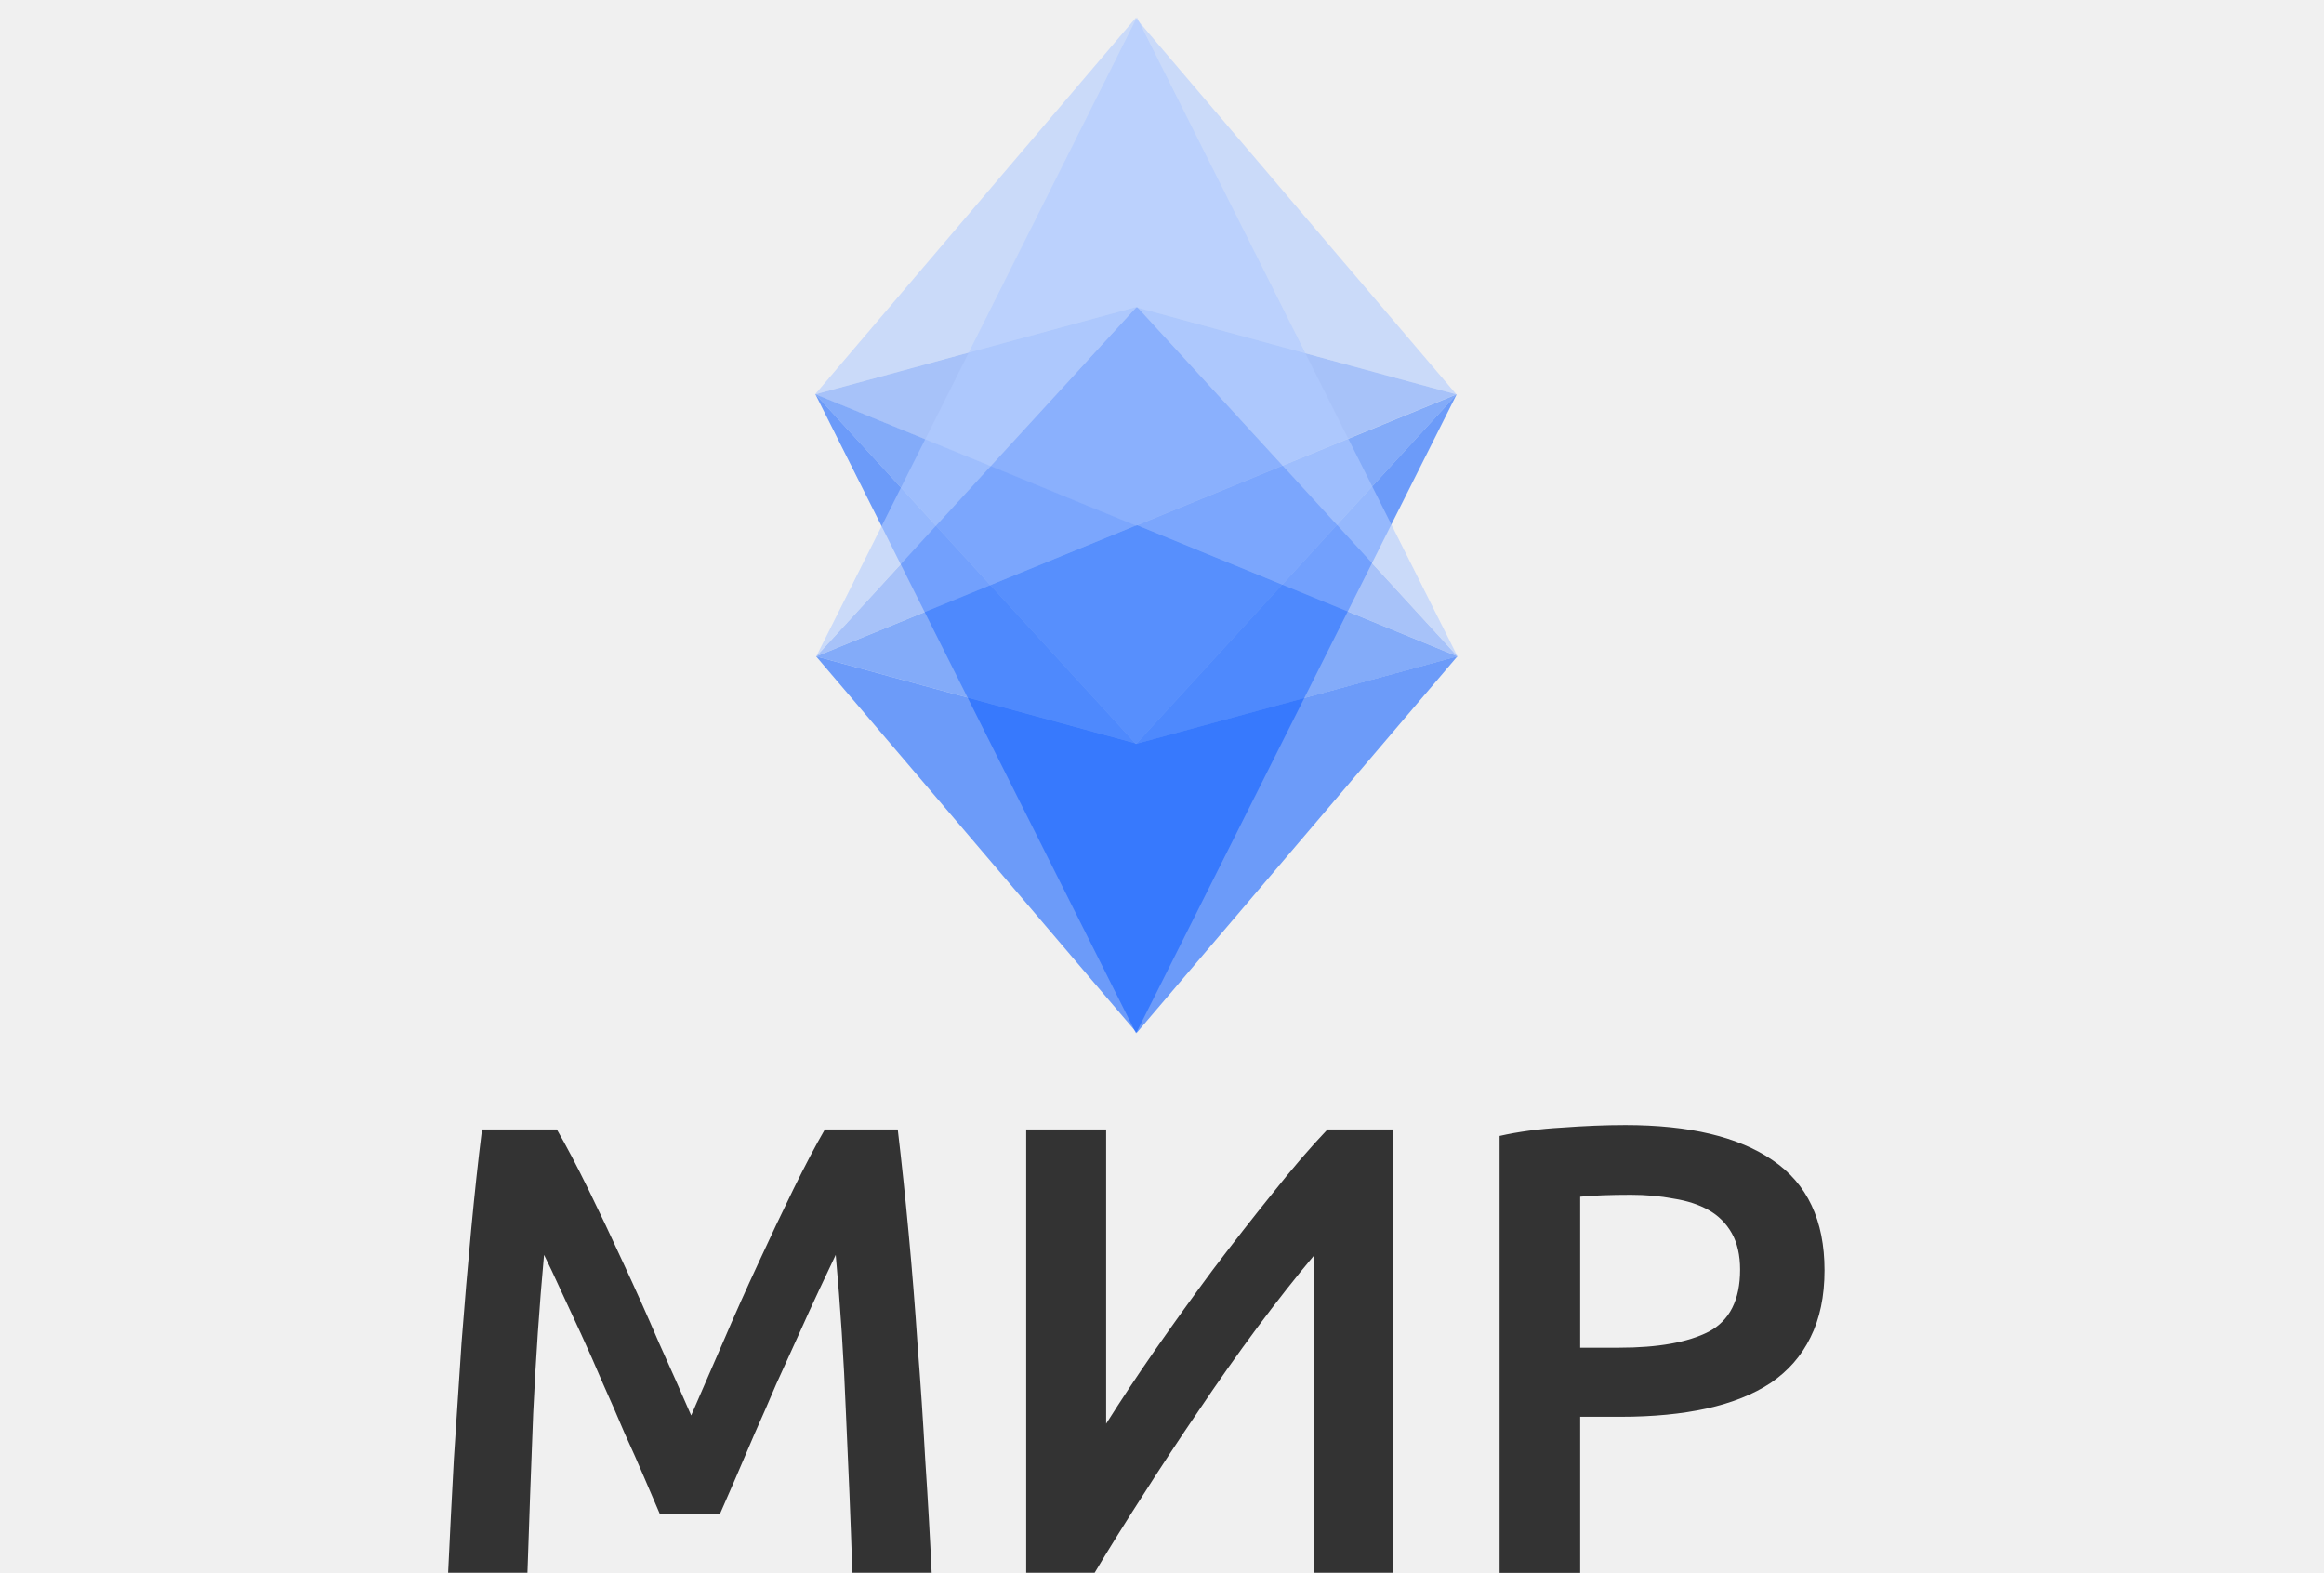
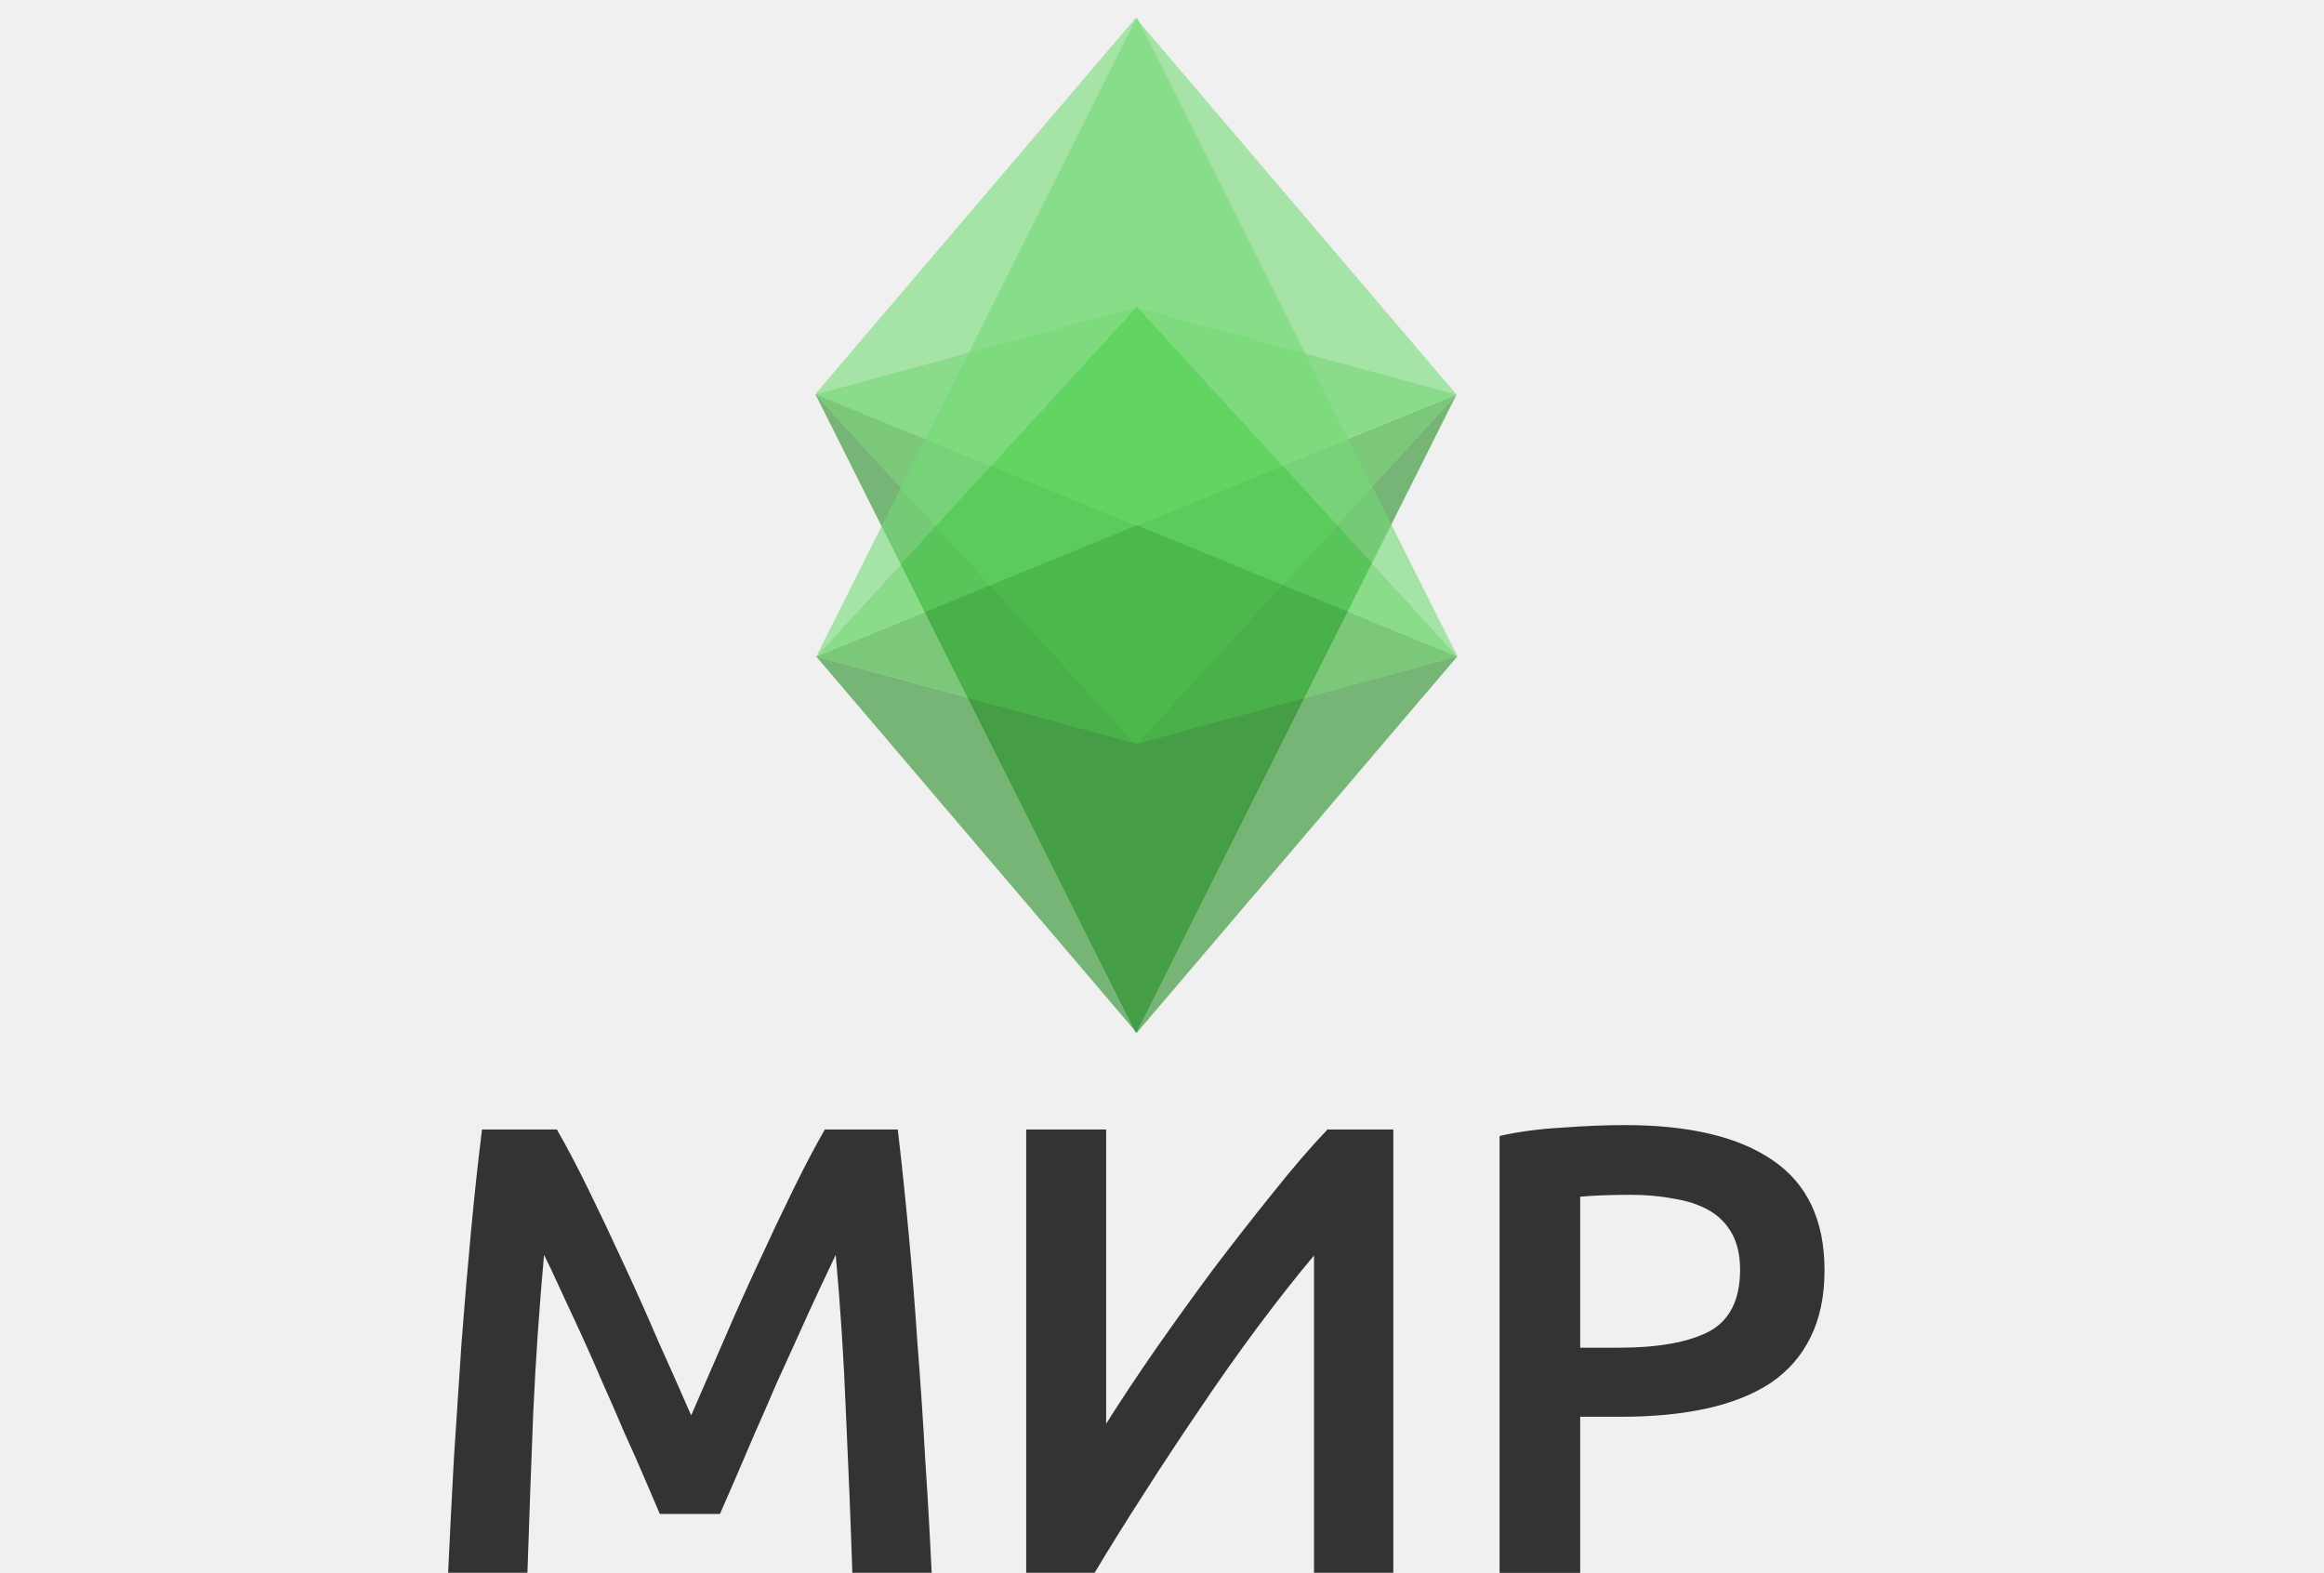
<svg xmlns="http://www.w3.org/2000/svg" width="81.92" height="55.421" viewBox="0 0 85334 57730" shape-rendering="geometricPrecision" text-rendering="geometricPrecision" image-rendering="optimizeQuality" fill-rule="evenodd" clip-rule="evenodd" version="1.1" id="svg12">
  <defs id="defs4">
    <style id="style2">
    .fil0 {fill:white}
   </style>
  </defs>
  <g style="clip-rule:evenodd;fill:#333333;fill-rule:evenodd;stroke-width:29.57;image-rendering:optimizeQuality;shape-rendering:geometricPrecision;text-rendering:geometricPrecision" aria-label="МИР" transform="matrix(35.22799,0,0,35.22799,103549.59,-171412.5)" id="g7960">
    <path d="m -2359,6043 q 14.667,25.333 32.667,62 18,36.667 36.667,77.333 18.667,40 36.667,82 18.667,41.333 34,76.667 15.333,-35.333 33.333,-76.667 18,-42 36.667,-82 18.667,-40.667 36.667,-77.333 18,-36.667 32.667,-62 h 76 q 6,50.667 11.333,108 5.333,56.667 9.333,116.67 4.667,59.333 8,120 4,60 6.667,117.33 h -82.667 q -2.667,-80.667 -6.667,-166 -3.333,-85.333 -10.667,-165.33 -7.333,15.333 -17.333,36.667 -10,21.333 -21.333,46.667 -11.333,24.667 -23.333,51.333 -11.333,26.667 -22.667,52 -10.667,24.667 -20,46.667 -9.333,21.333 -16,36.667 h -62.667 q -6.667,-15.333 -16,-37.333 -9.333,-22 -20.667,-46.667 -10.667,-25.333 -22.667,-52 -11.333,-26.667 -22.667,-51.333 -11.333,-24.667 -21.333,-46 -10,-22 -17.333,-36.667 -7.333,80 -11.333,165.33 -3.333,85.333 -6,166 h -82.667 q 2.667,-57.333 6,-118.67 4,-61.333 8,-121.33 4.667,-60.667 10,-117.33 5.333,-56.667 11.333,-104.67 z" id="path7954" style="fill:#333333;stroke-width:29.57" />
    <path d="m -1869.8,6505 v -462 h 83.333 v 306.67 q 22.667,-36 51.333,-77.333 29.333,-42 60,-83.333 31.333,-41.333 62,-79.333 30.667,-38.667 57.333,-66.667 h 68.667 v 462 h -82.667 v -330.67 q -28,33.333 -59.333,75.333 -30.667,41.333 -60.667,86 -30,44 -58,88 -28,43.333 -50.667,81.333 z" id="path7956" style="fill:#333333;stroke-width:29.57" />
    <path d="m -1245.7,6038.4 q 100.67,0 154,36.667 54,36.667 54,114.67 0,40.667 -14.667,70 -14,28.667 -41.333,47.333 -27.333,18 -66.667,26.667 -39.333,8.667 -90,8.667 h -42 v 162.67 h -84 v -455.33 q 29.333,-6.667 64.667,-8.667 36,-2.667 66,-2.667 z m 6,72.667 q -32,0 -52.667,2 v 157.33 h 40.667 q 60.667,0 93.333,-16.667 32.667,-17.333 32.667,-64.667 0,-22.667 -8.667,-38 -8.667,-15.333 -24,-24 -15.333,-8.667 -36.667,-12 -20.667,-4 -44.667,-4 z" id="path7958" style="fill:#333333;stroke-width:29.57" />
  </g>
-   <g id="g4815" transform="matrix(1.047762,0,0,1.047762,29649.492,-10944.746)" style="stroke-width:0.954">
-     <g style="clip-rule:evenodd;opacity:0.6;fill:#b1cbff;fill-rule:evenodd;stroke-width:59.519;image-rendering:optimizeQuality;shape-rendering:geometricPrecision;text-rendering:geometricPrecision" transform="matrix(16.70382,0,0,16.70382,299784.84,-85117.43)" id="g7964">
-       <path style="opacity:1;fill:#b1cbff;stroke-width:59.519" d="m -21246,2422.1 -672.67,789.72 672.67,-183.04 672.67,183.04 z" transform="translate(3987.6,3336.5)" id="path7962" />
-     </g>
-     <g style="clip-rule:evenodd;opacity:0.6;fill:#76a4ff;fill-rule:evenodd;stroke-width:59.519;image-rendering:optimizeQuality;shape-rendering:geometricPrecision;text-rendering:geometricPrecision" transform="matrix(16.70382,0,0,16.70382,299784.84,-85117.43)" id="g7968">
-       <path style="opacity:1;fill:#76a4ff;stroke-width:59.519" d="m -21246,3028.8 -672.67,183.04 672.67,275.47 672.67,-275.47 z" transform="translate(3987.6,3336.5)" id="path7966" />
-     </g>
-     <g style="clip-rule:evenodd;opacity:0.6;fill:#3b7dff;fill-rule:evenodd;stroke-width:59.519;image-rendering:optimizeQuality;shape-rendering:geometricPrecision;text-rendering:geometricPrecision" transform="matrix(16.70382,0,0,16.70382,299784.84,-85117.43)" id="g7972">
-       <path style="opacity:1;fill:#3b7dff;stroke-width:59.519" d="m -21918,3211.8 672.67,733.65 672.67,-733.65 -672.67,275.47 z" transform="translate(3987.6,3336.5)" id="path7970" />
-     </g>
-     <g style="clip-rule:evenodd;opacity:0.6;fill:#1463ff;fill-rule:evenodd;stroke-width:59.519;image-rendering:optimizeQuality;shape-rendering:geometricPrecision;text-rendering:geometricPrecision" transform="matrix(16.70382,0,0,16.70382,299784.84,-85117.43)" id="g7976">
-       <path style="opacity:1;fill:#1463ff;stroke-width:59.519" d="m -21918,3211.8 672.67,1340.5 672.67,-1340.5 -672.67,733.65 z" transform="translate(3987.6,3336.5)" id="path7974" />
-     </g>
-     <g style="clip-rule:evenodd;opacity:0.6;fill:#1463ff;fill-rule:evenodd;stroke-width:59.519;image-rendering:optimizeQuality;shape-rendering:geometricPrecision;text-rendering:geometricPrecision" transform="matrix(-16.70382,0,0,-16.70382,-276730.17,142827.83)" id="g7980">
-       <path style="opacity:1;fill:#1463ff;stroke-width:59.519" d="m -23795,3805.1 672.67,789.72 672.67,-789.72 -672.67,183.04 z" transform="rotate(180,-20190,5176.7)" id="path7978" />
-     </g>
-     <g style="clip-rule:evenodd;opacity:0.6;fill:#3b7dff;fill-rule:evenodd;stroke-width:59.519;image-rendering:optimizeQuality;shape-rendering:geometricPrecision;text-rendering:geometricPrecision" transform="matrix(-16.70382,0,0,-16.70382,-276730.17,142827.83)" id="g7984">
-       <path style="opacity:1;fill:#3b7dff;stroke-width:59.519" d="m -23122,3529.7 -672.67,275.47 672.67,183.04 672.67,-183.04 z" transform="rotate(180,-20190,5176.7)" id="path7982" />
-     </g>
-     <g style="clip-rule:evenodd;opacity:0.6;fill:#76a4ff;fill-rule:evenodd;stroke-width:59.519;image-rendering:optimizeQuality;shape-rendering:geometricPrecision;text-rendering:geometricPrecision" transform="matrix(-16.70382,0,0,-16.70382,-276730.17,142827.83)" id="g7988">
-       <path style="opacity:1;fill:#76a4ff;stroke-width:59.519" d="m -23122,3071.5 -672.67,733.65 672.67,-275.47 672.67,275.47 z" transform="rotate(180,-20190,5176.7)" id="path7986" />
-     </g>
-     <g style="clip-rule:evenodd;opacity:0.6;fill:#b1cbff;fill-rule:evenodd;stroke-width:59.519;image-rendering:optimizeQuality;shape-rendering:geometricPrecision;text-rendering:geometricPrecision" transform="matrix(-16.70382,0,0,-16.70382,-276730.17,142827.83)" id="g7992">
-       <path style="opacity:1;fill:#b1cbff;stroke-width:59.519" d="m -23122,2464.6 -672.67,1340.5 672.67,-733.65 672.67,733.65 z" transform="rotate(180,-20190,5176.7)" id="path7990" />
-     </g>
+   <g id="g7964" transform="matrix(17.50164,0,0,17.50164,343752.75,-100127.58)" style="clip-rule:evenodd;opacity:0.6;fill:#75db75;fill-rule:evenodd;stroke-width:59.519;image-rendering:optimizeQuality;shape-rendering:geometricPrecision;text-rendering:geometricPrecision;fill-opacity:1">
+     <path id="path7962" transform="translate(3987.6,3336.5)" d="m -21246,2422.1 -672.67,789.72 672.67,-183.04 672.67,183.04 z" style="opacity:1;fill:#75db75;stroke-width:59.519;fill-opacity:1" />
+   </g>
+   <g id="g7968" transform="matrix(17.50164,0,0,17.50164,343752.75,-100127.58)" style="clip-rule:evenodd;opacity:0.6;fill:#46cf46;fill-rule:evenodd;stroke-width:59.519;image-rendering:optimizeQuality;shape-rendering:geometricPrecision;text-rendering:geometricPrecision;fill-opacity:1">
+     <path id="path7966" transform="translate(3987.6,3336.5)" d="m -21246,3028.8 -672.67,183.04 672.67,275.47 672.67,-275.47 z" style="opacity:1;fill:#46cf46;stroke-width:59.519;fill-opacity:1" />
+   </g>
+   <g id="g7972" transform="matrix(17.50164,0,0,17.50164,343752.75,-100127.58)" style="clip-rule:evenodd;opacity:0.6;fill:#2dad2d;fill-rule:evenodd;stroke-width:59.519;image-rendering:optimizeQuality;shape-rendering:geometricPrecision;text-rendering:geometricPrecision;fill-opacity:1">
+     <path id="path7970" transform="translate(3987.6,3336.5)" d="m -21918,3211.8 672.67,733.65 672.67,-733.65 -672.67,275.47 z" style="opacity:1;fill:#2dad2d;stroke-width:59.519;fill-opacity:1" />
+   </g>
+   <g id="g7976" transform="matrix(17.50164,0,0,17.50164,343752.75,-100127.58)" style="clip-rule:evenodd;opacity:0.6;fill:#258e25;fill-rule:evenodd;stroke-width:59.519;image-rendering:optimizeQuality;shape-rendering:geometricPrecision;text-rendering:geometricPrecision;fill-opacity:1">
+     <path id="path7974" transform="translate(3987.6,3336.5)" d="m -21918,3211.8 672.67,1340.5 672.67,-1340.5 -672.67,733.65 z" style="opacity:1;fill:#258e25;stroke-width:59.519;fill-opacity:1" />
+   </g>
+   <g id="g7980" transform="matrix(-17.50164,0,0,-17.50164,-260297.95,138704.87)" style="clip-rule:evenodd;opacity:0.6;fill:#258e25;fill-rule:evenodd;stroke-width:59.519;image-rendering:optimizeQuality;shape-rendering:geometricPrecision;text-rendering:geometricPrecision;fill-opacity:1">
+     <path id="path7978" transform="rotate(180,-20190,5176.7)" d="m -23795,3805.1 672.67,789.72 672.67,-789.72 -672.67,183.04 z" style="opacity:1;fill:#258e25;stroke-width:59.519;fill-opacity:1" />
+   </g>
+   <g id="g7984" transform="matrix(-17.50164,0,0,-17.50164,-260297.95,138704.87)" style="clip-rule:evenodd;opacity:0.6;fill:#2dad2d;fill-rule:evenodd;stroke-width:59.519;image-rendering:optimizeQuality;shape-rendering:geometricPrecision;text-rendering:geometricPrecision;fill-opacity:1">
+     <path id="path7982" transform="rotate(180,-20190,5176.7)" d="m -23122,3529.7 -672.67,275.47 672.67,183.04 672.67,-183.04 z" style="opacity:1;fill:#2dad2d;stroke-width:59.519;fill-opacity:1" />
+   </g>
+   <g id="g7988" transform="matrix(-17.50164,0,0,-17.50164,-260297.95,138704.87)" style="clip-rule:evenodd;opacity:0.6;fill:#46cf46;fill-rule:evenodd;stroke-width:59.519;image-rendering:optimizeQuality;shape-rendering:geometricPrecision;text-rendering:geometricPrecision;fill-opacity:1">
+     <path id="path7986" transform="rotate(180,-20190,5176.7)" d="m -23122,3071.5 -672.67,733.65 672.67,-275.47 672.67,275.47 z" style="opacity:1;fill:#46cf46;stroke-width:59.519;fill-opacity:1" />
+   </g>
+   <g id="g7992" transform="matrix(-17.50164,0,0,-17.50164,-260297.95,138704.87)" style="clip-rule:evenodd;opacity:0.6;fill:#75db75;fill-rule:evenodd;stroke-width:59.519;image-rendering:optimizeQuality;shape-rendering:geometricPrecision;text-rendering:geometricPrecision;fill-opacity:1">
+     <path id="path7990" transform="rotate(180,-20190,5176.7)" d="m -23122,2464.6 -672.67,1340.5 672.67,-733.65 672.67,733.65 z" style="opacity:1;fill:#75db75;stroke-width:59.519;fill-opacity:1" />
  </g>
</svg>
